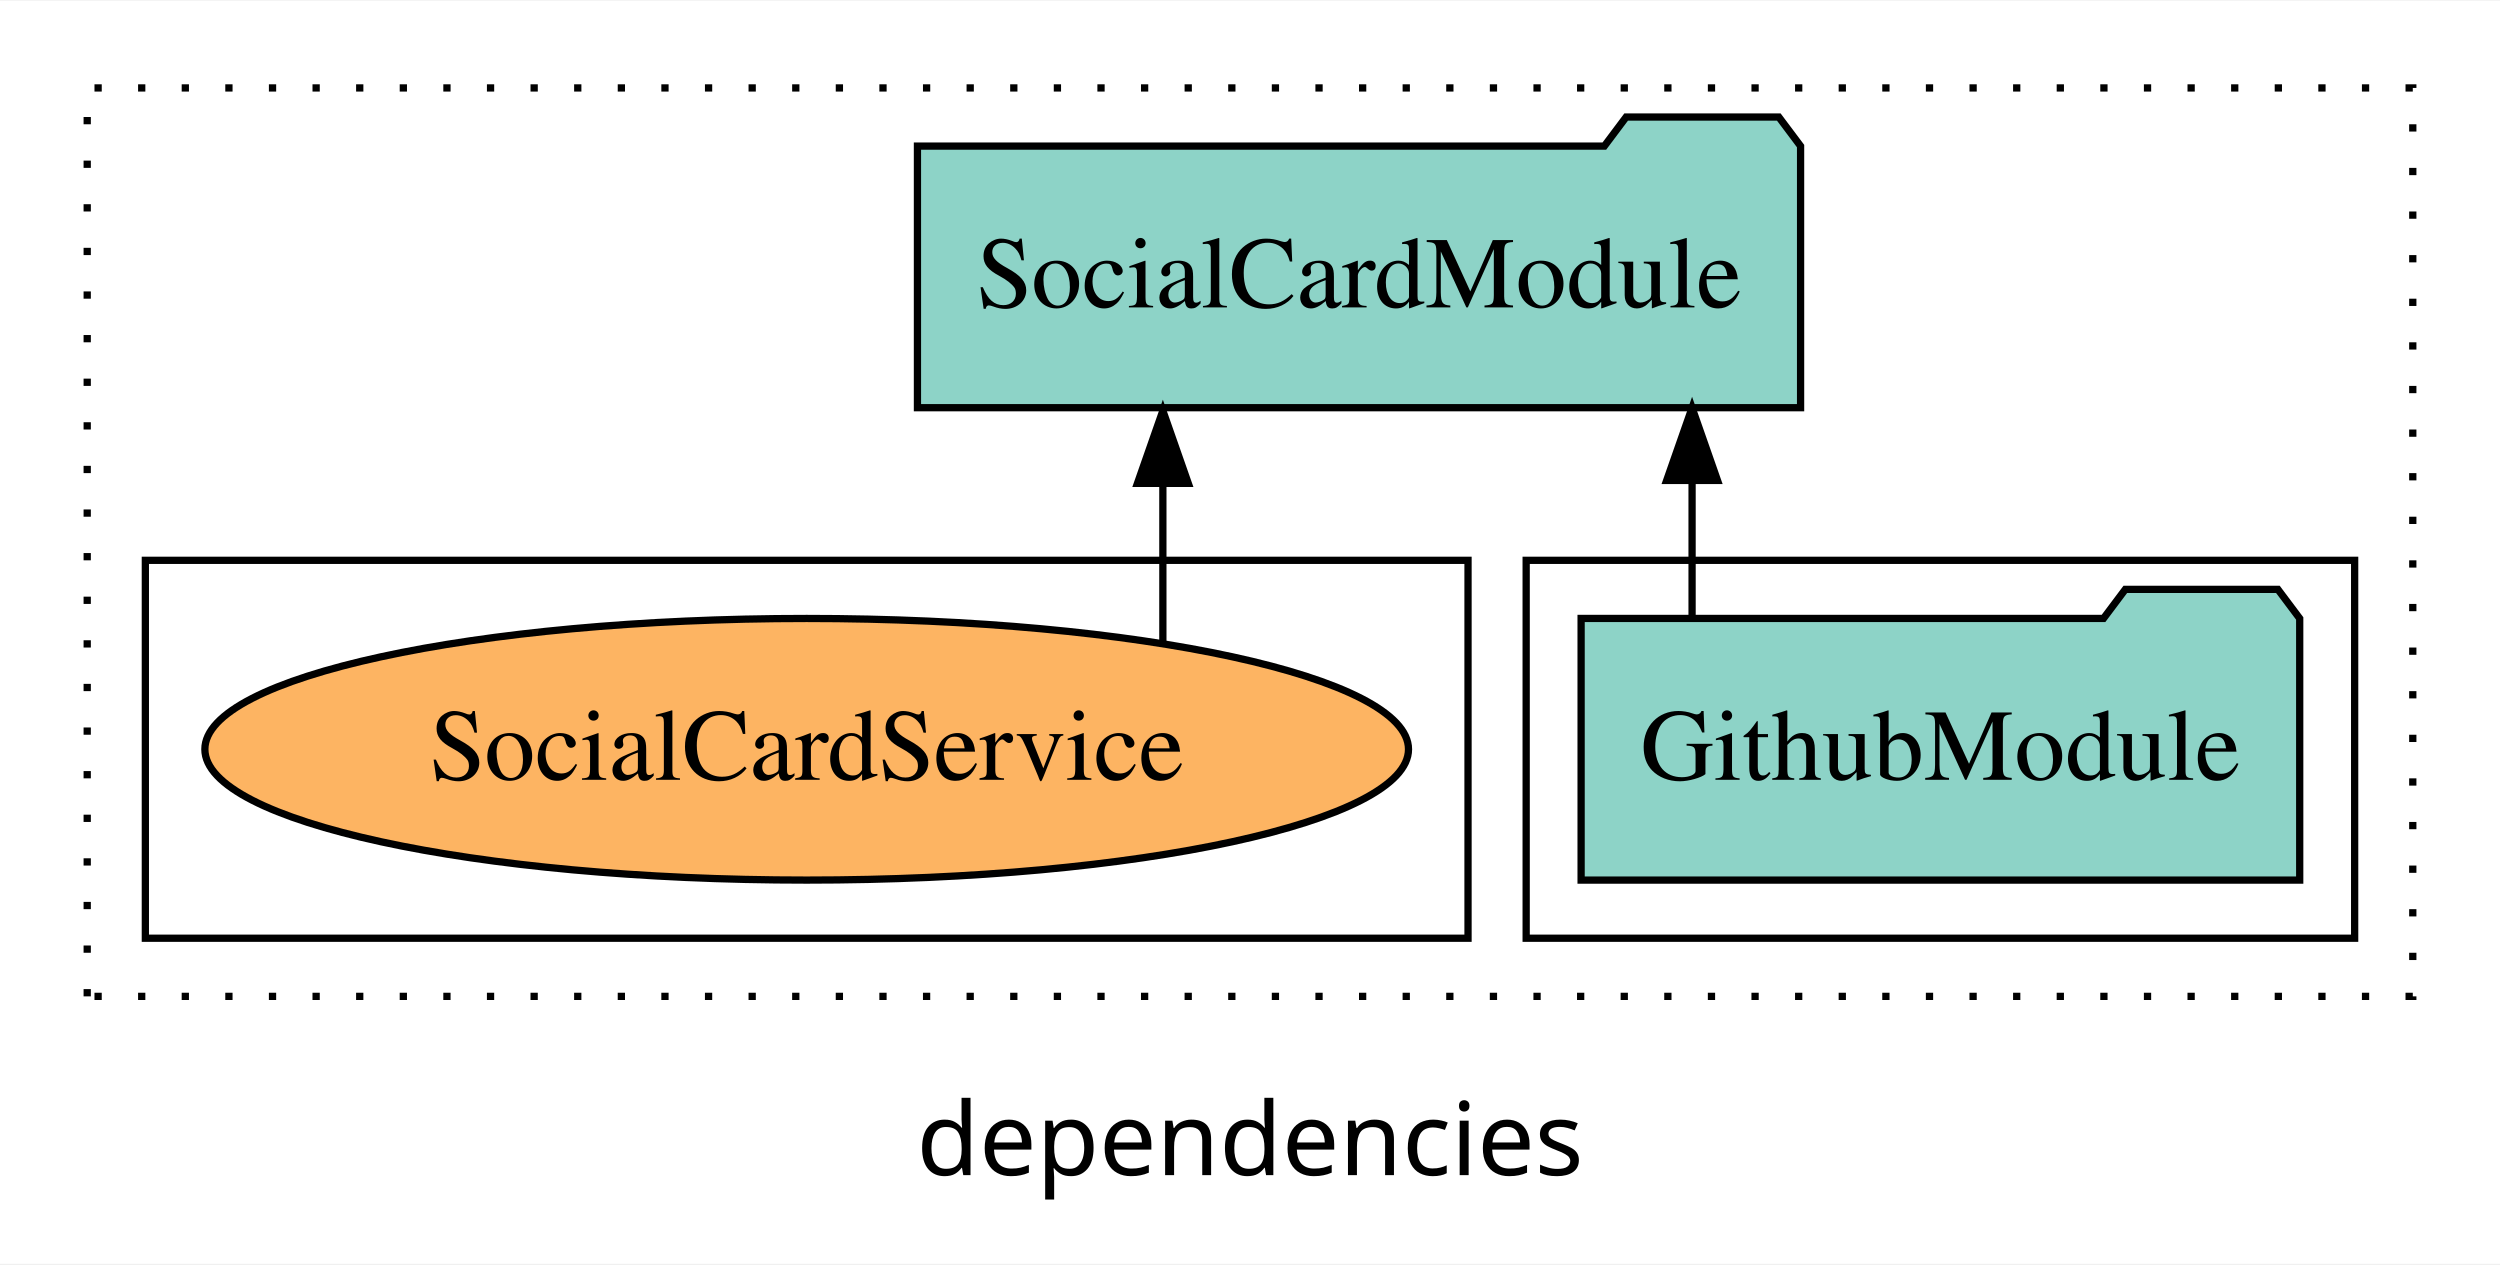
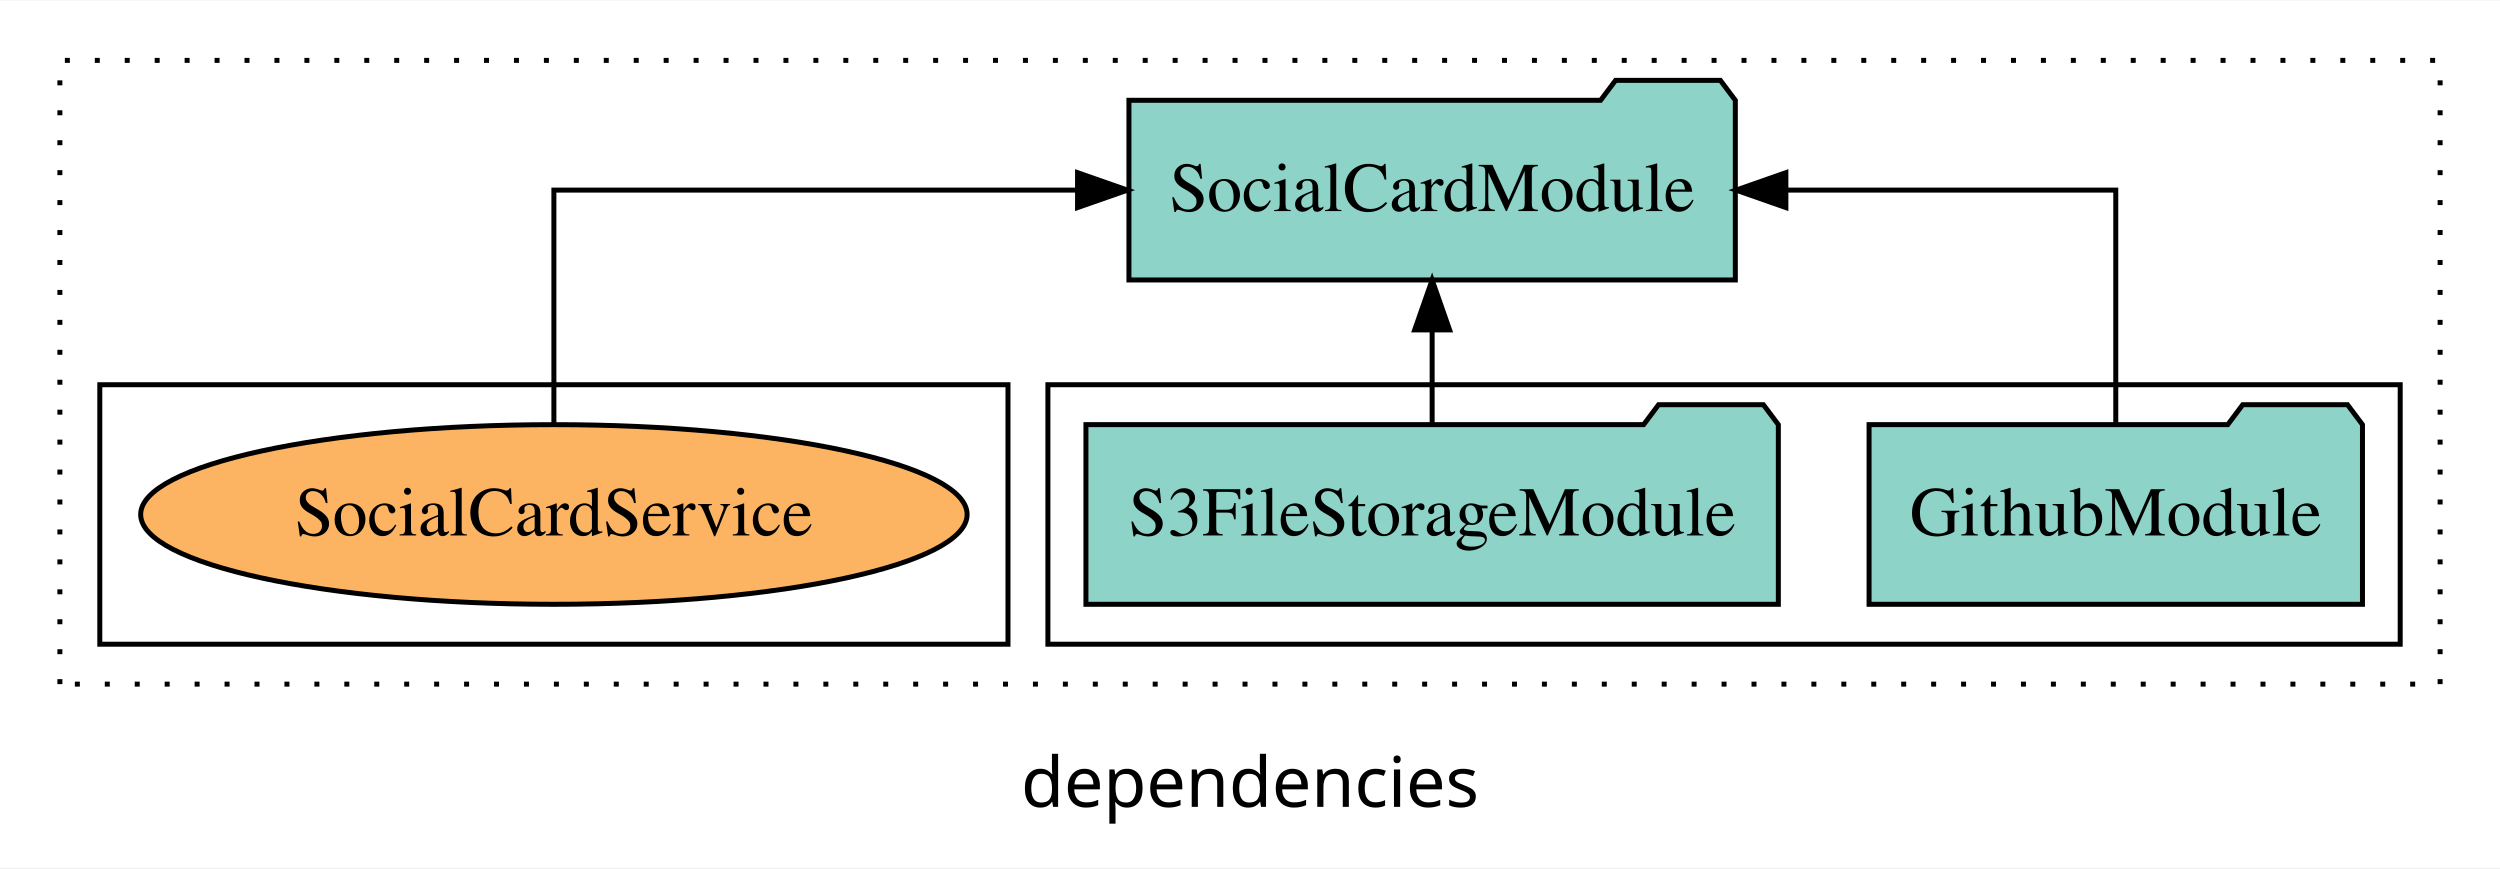
- <svg xmlns="http://www.w3.org/2000/svg" width="344pt" height="174pt" viewBox="0.00 0.00 344.00 173.80">
+ <svg xmlns="http://www.w3.org/2000/svg" width="501pt" height="174pt" viewBox="0.00 0.00 501.00 173.80">
  <g id="graph0" class="graph" transform="scale(1 1) rotate(0) translate(4 169.8)">
-     <polygon fill="white" stroke="transparent" points="-4,4 -4,-169.8 340,-169.8 340,4 -4,4" />
-     <text text-anchor="middle" x="168" y="-8.2" font-family="sans-serif" font-size="14.00">dependencies</text>
+     <polygon fill="white" stroke="transparent" points="-4,4 -4,-169.8 497,-169.8 497,4 -4,4" />
+     <text text-anchor="middle" x="246.5" y="-8.2" font-family="sans-serif" font-size="14.00">dependencies</text>
    <g id="clust1" class="cluster">
-       <polygon fill="none" stroke="black" stroke-dasharray="1,5" points="8,-32.8 8,-157.8 328,-157.8 328,-32.8 8,-32.8" />
+       <polygon fill="none" stroke="black" stroke-dasharray="1,5" points="8,-32.8 8,-157.8 485,-157.8 485,-32.8 8,-32.8" />
    </g>
    <g id="clust3" class="cluster">
-       <polygon fill="none" stroke="black" points="206,-40.8 206,-92.8 320,-92.8 320,-40.8 206,-40.8" />
+       <polygon fill="none" stroke="black" points="206,-40.8 206,-92.8 477,-92.8 477,-40.8 206,-40.8" />
    </g>
    <g id="clust6" class="cluster">
      <polygon fill="none" stroke="black" points="16,-40.8 16,-92.8 198,-92.8 198,-40.8 16,-40.8" />
    </g>
    <g id="node1" class="node">
-       <polygon fill="#8dd3c7" stroke="black" points="312.44,-84.8 309.44,-88.8 288.44,-88.8 285.44,-84.8 213.56,-84.8 213.56,-48.8 312.44,-48.8 312.44,-84.8" />
-       <text text-anchor="middle" x="263" y="-62.6" font-family="Times,serif" font-size="14.00">GithubModule</text>
+       <polygon fill="#8dd3c7" stroke="black" points="469.44,-84.8 466.44,-88.8 445.44,-88.8 442.44,-84.8 370.56,-84.8 370.56,-48.8 469.44,-48.8 469.44,-84.8" />
+       <text text-anchor="middle" x="420" y="-62.6" font-family="Times,serif" font-size="14.00">GithubModule</text>
+     </g>
+     <g id="node3" class="node">
+       <polygon fill="#8dd3c7" stroke="black" points="343.76,-149.8 340.76,-153.8 319.76,-153.8 316.76,-149.8 222.24,-149.8 222.24,-113.8 343.76,-113.8 343.76,-149.8" />
+       <text text-anchor="middle" x="283" y="-127.6" font-family="Times,serif" font-size="14.00">SocialCardModule</text>
+     </g>
+     <g id="edge1" class="edge">
+       <path fill="none" stroke="black" d="M420,-84.91C420,-104.14 420,-131.8 420,-131.8 420,-131.8 353.89,-131.8 353.89,-131.8" />
+       <polygon fill="black" stroke="black" points="353.89,-128.3 343.89,-131.8 353.89,-135.3 353.89,-128.3" />
    </g>
    <g id="node2" class="node">
-       <polygon fill="#8dd3c7" stroke="black" points="243.76,-149.8 240.76,-153.8 219.76,-153.8 216.76,-149.8 122.24,-149.8 122.24,-113.8 243.76,-113.8 243.76,-149.8" />
-       <text text-anchor="middle" x="183" y="-127.6" font-family="Times,serif" font-size="14.00">SocialCardModule</text>
+       <polygon fill="#8dd3c7" stroke="black" points="352.38,-84.8 349.38,-88.8 328.38,-88.8 325.38,-84.8 213.62,-84.8 213.62,-48.8 352.38,-48.8 352.38,-84.8" />
+       <text text-anchor="middle" x="283" y="-62.6" font-family="Times,serif" font-size="14.00">S3FileStorageModule</text>
    </g>
-     <g id="edge1" class="edge">
-       <path fill="none" stroke="black" d="M228.83,-84.91C228.83,-84.91 228.83,-103.79 228.83,-103.79" />
-       <polygon fill="black" stroke="black" points="225.33,-103.79 228.83,-113.79 232.33,-103.79 225.33,-103.79" />
+     <g id="edge2" class="edge">
+       <path fill="none" stroke="black" d="M283,-84.91C283,-84.91 283,-103.79 283,-103.79" />
+       <polygon fill="black" stroke="black" points="279.5,-103.79 283,-113.79 286.5,-103.79 279.5,-103.79" />
    </g>
-     <g id="node3" class="node">
+     <g id="node4" class="node">
      <ellipse fill="#fdb462" stroke="black" cx="107" cy="-66.8" rx="82.81" ry="18" />
      <text text-anchor="middle" x="107" y="-62.6" font-family="Times,serif" font-size="14.00">SocialCardService</text>
    </g>
-     <g id="edge2" class="edge">
-       <path fill="none" stroke="black" d="M156.01,-81.55C156.01,-81.55 156.01,-103.39 156.01,-103.39" />
-       <polygon fill="black" stroke="black" points="152.51,-103.39 156.01,-113.39 159.51,-103.39 152.51,-103.39" />
+     <g id="edge3" class="edge">
+       <path fill="none" stroke="black" d="M107,-84.91C107,-104.14 107,-131.8 107,-131.8 107,-131.8 211.94,-131.8 211.94,-131.8" />
+       <polygon fill="black" stroke="black" points="211.94,-135.3 221.94,-131.8 211.94,-128.3 211.94,-135.3" />
    </g>
  </g>
</svg>
